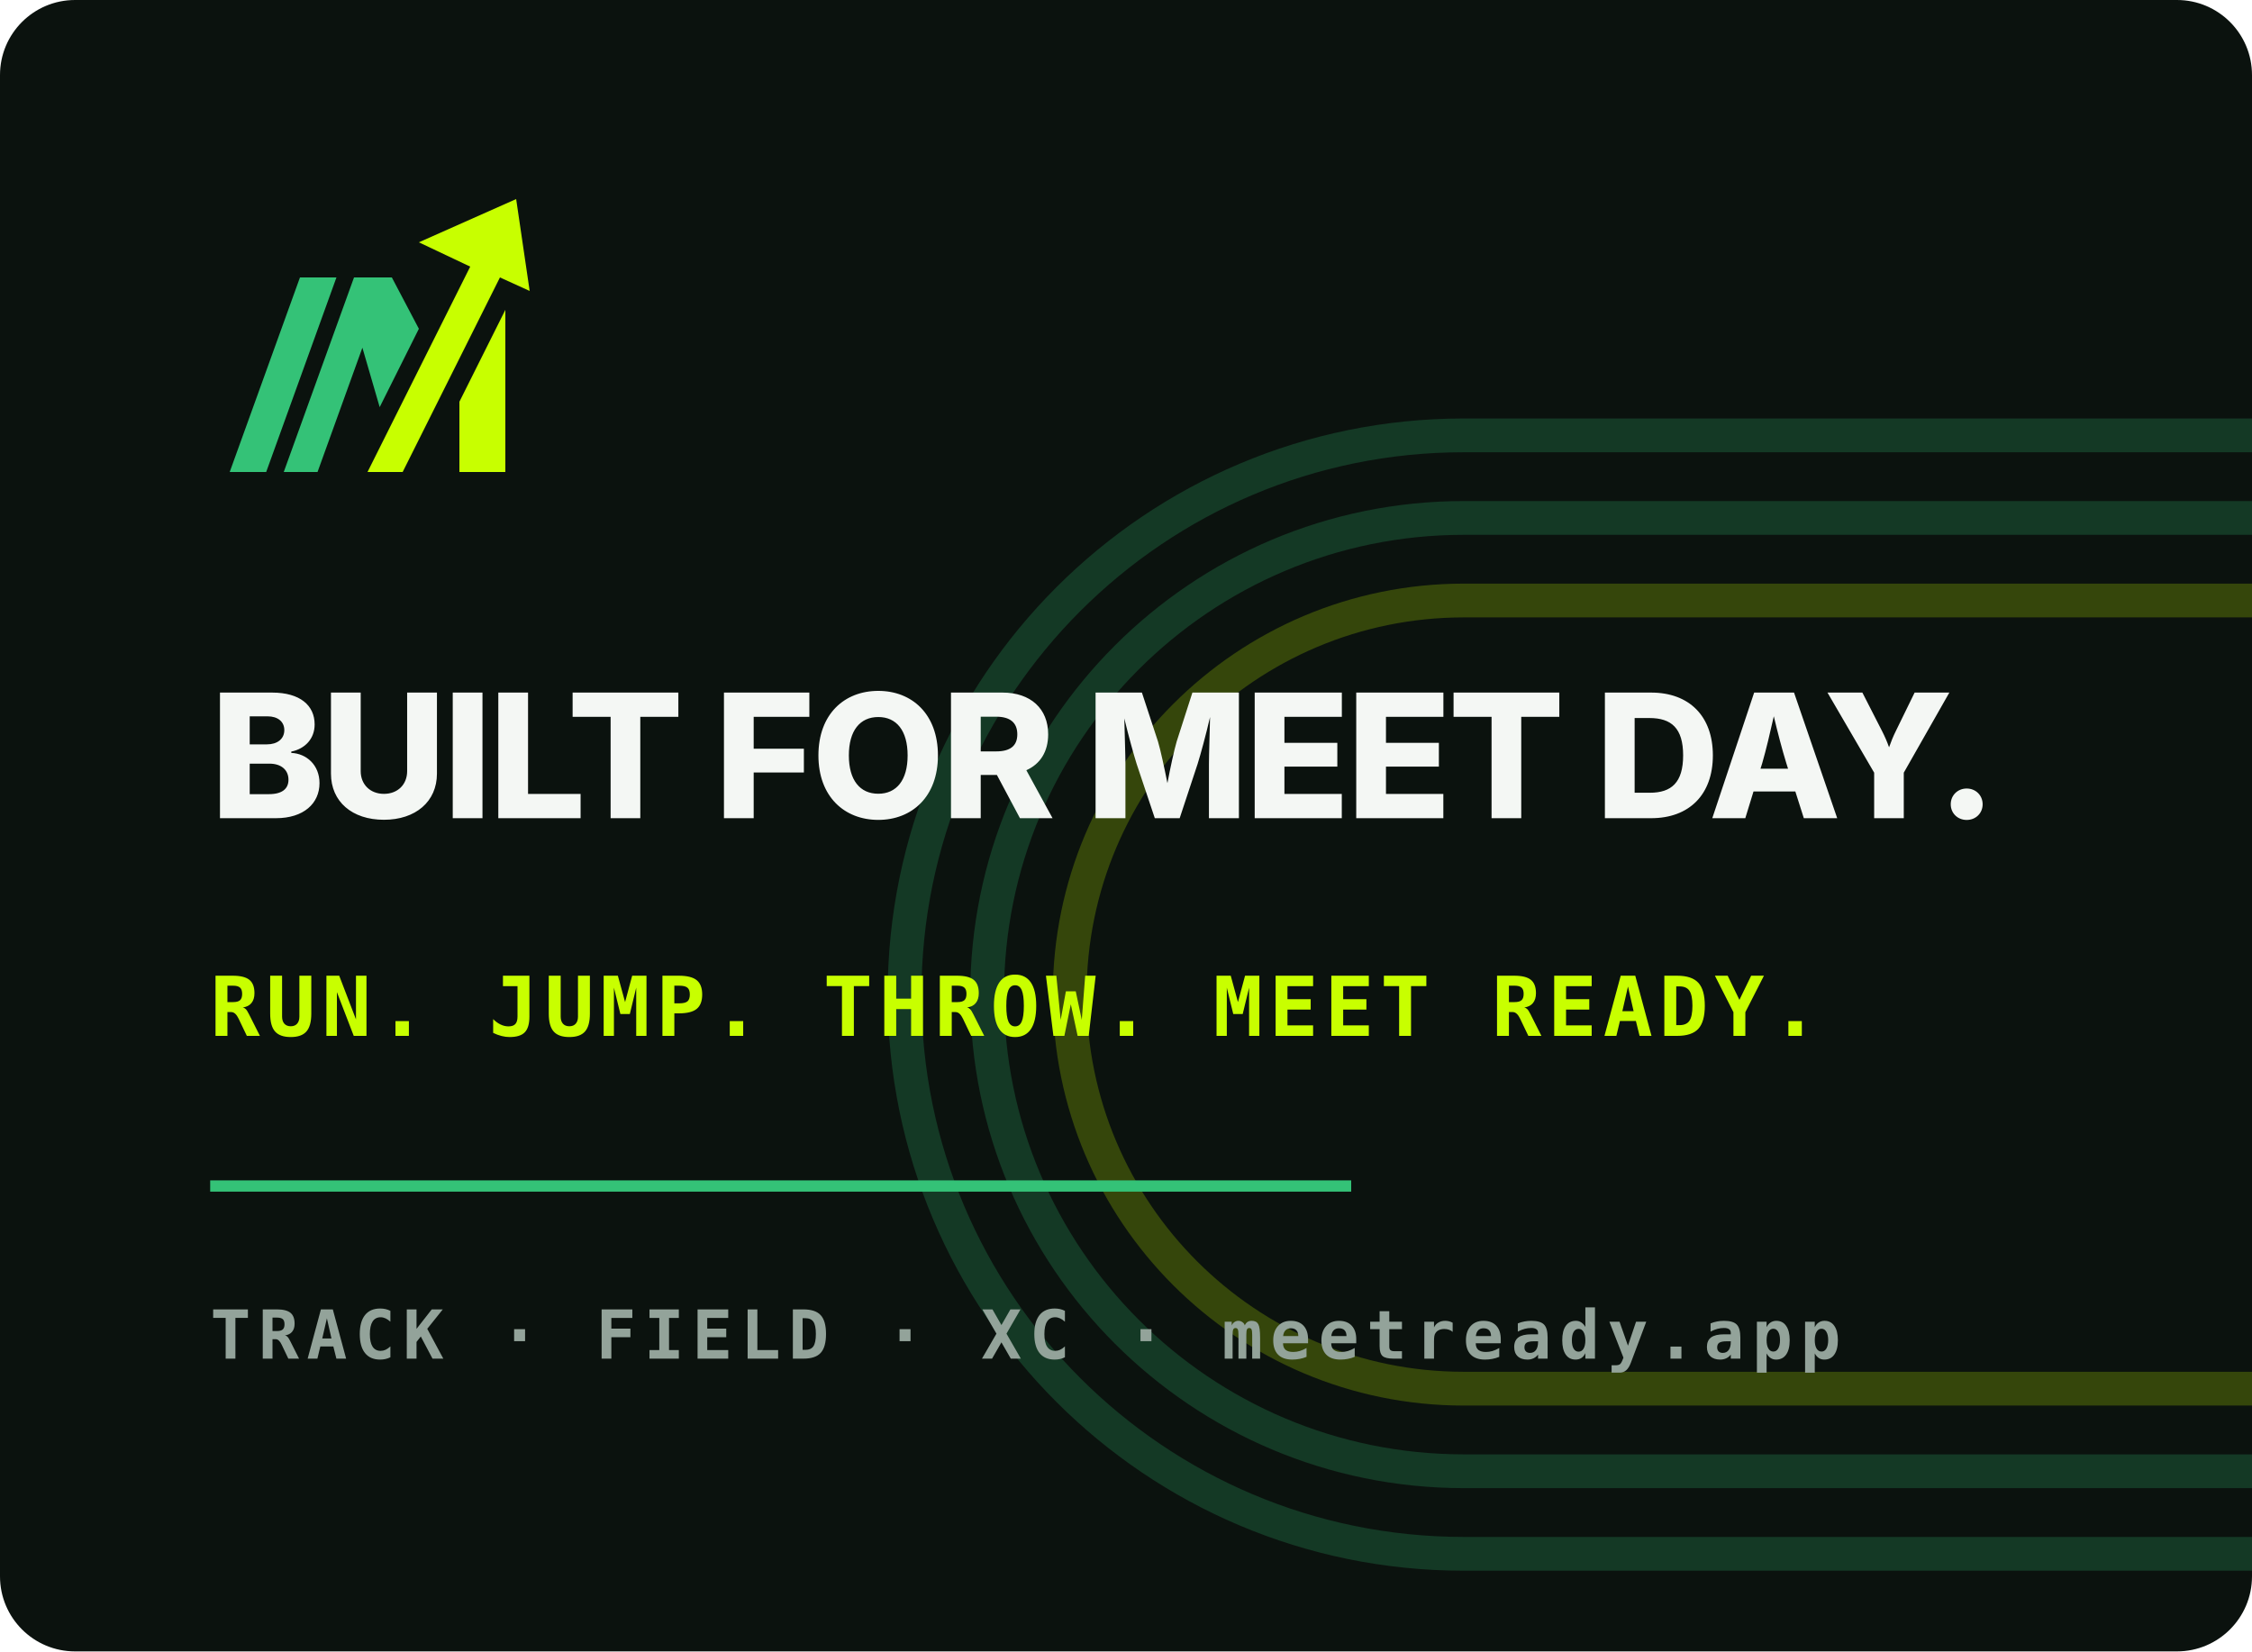
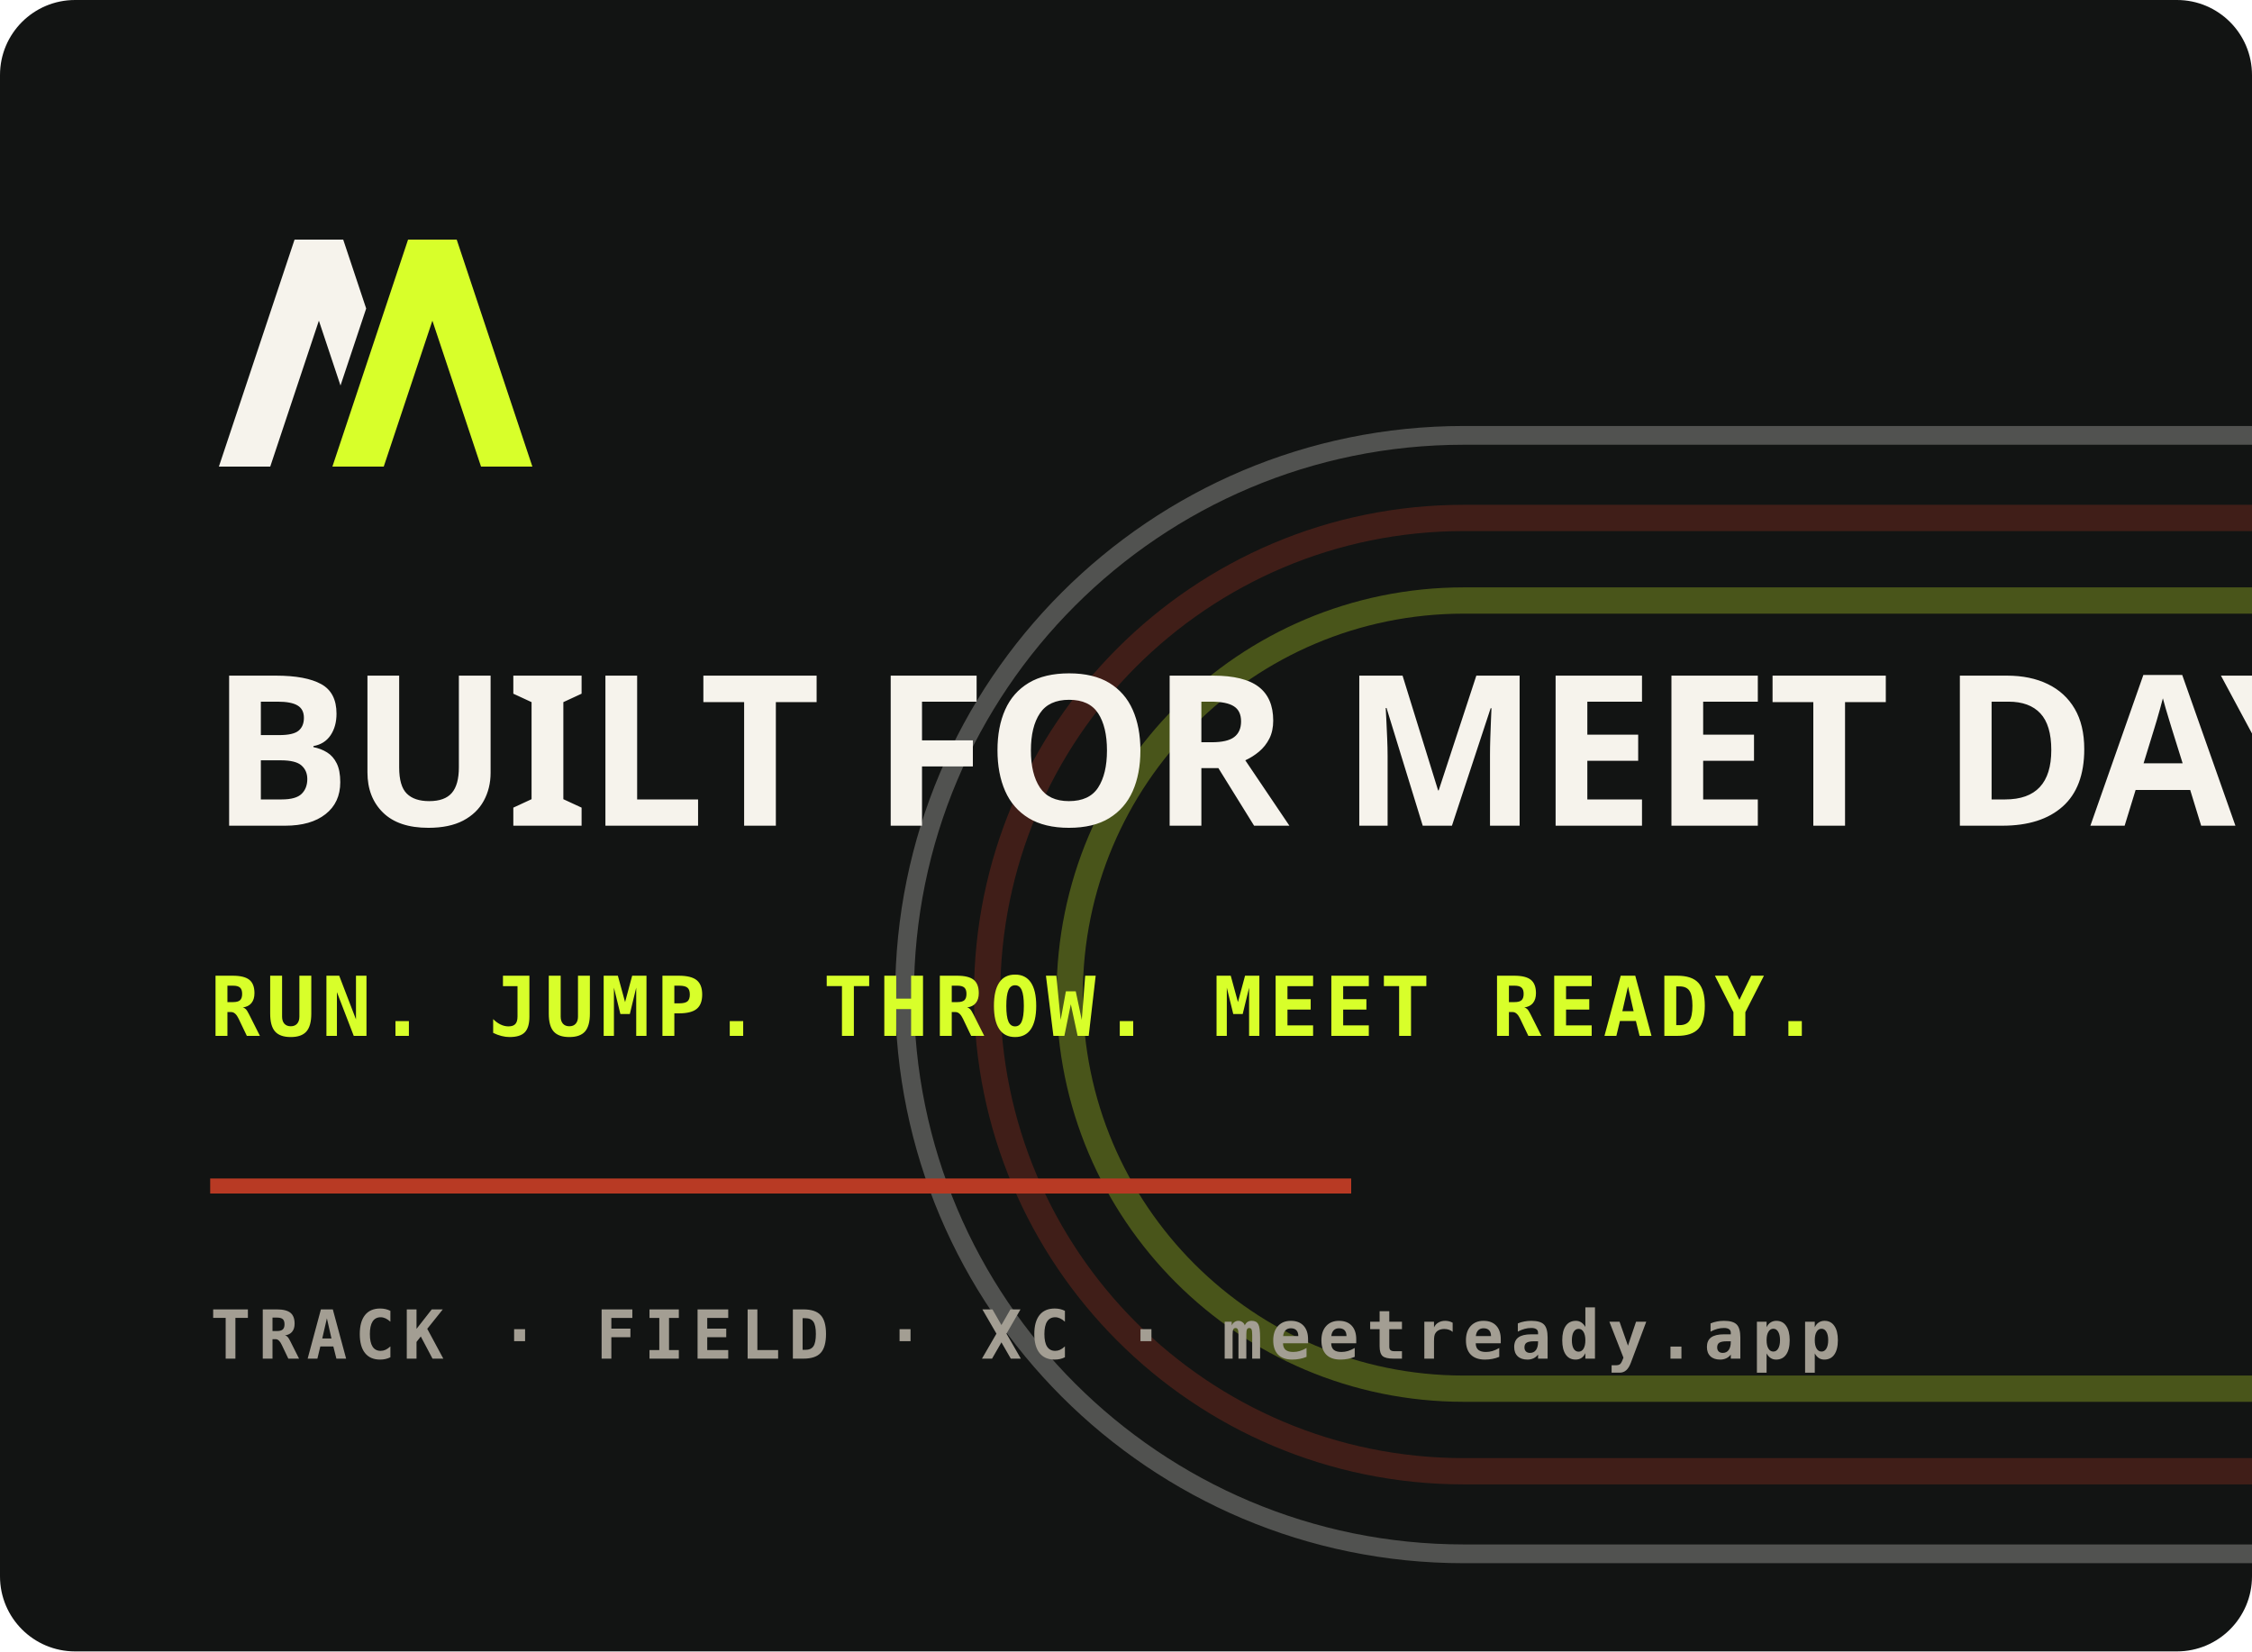
<svg xmlns="http://www.w3.org/2000/svg" viewBox="0 0 600 440" fill="none">
-   <rect width="600" height="440" rx="20" fill="#0B120E" />
-   <g opacity="0.22">
-     <path d="M 600 370 H 390 A 105 105 0 0 1 390 160 H 600" stroke="#C8FF00" stroke-width="9" />
-     <path d="M 600 392 H 390 A 127 127 0 0 1 390 138 H 600" stroke="#34C277" stroke-width="9" />
-     <path d="M 600 414 H 390 A 149 149 0 0 1 390 116 H 600" stroke="#34C277" stroke-width="9" />
+   <rect width="600" height="440" rx="20" fill="#121413" />
+   <g opacity="0.28">
+     <path d="M 600 370 H 390 A 105 105 0 0 1 390 160 H 600" stroke="#D8FF2A" stroke-width="7" />
+     <path d="M 600 392 H 390 A 127 127 0 0 1 390 138 H 600" stroke="#B83A24" stroke-width="7" />
+     <path d="M 600 414 H 390 A 149 149 0 0 1 390 116 H 600" stroke="#F6F3EC" stroke-width="5" />
  </g>
  <g transform="translate(54, 48) scale(0.72)">
-     <path d="M 10 108 L 36 36 L 49.5 36 L 23.5 108 Z M 30 108 L 56 36 L 70 36 L 80 55 L 65.5 84 L 59.1 62 L 42.5 108 Z" fill="#34C277" fill-rule="evenodd" clip-rule="evenodd" />
-     <path d="M 61 108 L 99 32 L 80 23 L 116 7 L 121 41 L 110 36 L 74 108 Z M 95 108 L 95 82 L 112 48 L 112 108 Z" fill="#C8FF00" fill-rule="evenodd" clip-rule="evenodd" />
+     <path d="M 6 106 L 34 22 L 52 22 L 60.5 47.5 L 51 76 L 43 52 L 25 106 Z" fill="#F6F3EC" fill-rule="evenodd" clip-rule="evenodd" />
+     <path d="M 48 106 L 76 22 L 94 22 L 122 106 L 103 106 L 85 52 L 67 106 Z" fill="#D8FF2A" fill-rule="evenodd" clip-rule="evenodd" />
  </g>
-   <text x="56" y="218" fill="#F4F7F4" font-family="'Plus Jakarta Sans', -apple-system, sans-serif" font-size="46" font-weight="800" letter-spacing="-1">BUILT FOR MEET DAY.</text>
-   <text x="56" y="276" fill="#C8FF00" font-family="'JetBrains Mono', ui-monospace, monospace" font-size="22" font-weight="700" letter-spacing="1.6">RUN. JUMP. THROW. MEET READY.</text>
-   <line x1="56" y1="316" x2="360" y2="316" stroke="#34C277" stroke-width="3" />
-   <text x="56" y="362" fill="#93A39A" font-family="'JetBrains Mono', ui-monospace, monospace" font-size="18" font-weight="600" letter-spacing="2">TRACK · FIELD · XC · meetready.app</text>
+   <text x="56" y="220" fill="#F6F3EC" font-family="'Barlow Condensed', 'Archivo', sans-serif" font-size="56" font-weight="800" letter-spacing="-0.5">BUILT FOR MEET DAY.</text>
+   <text x="56" y="276" fill="#D8FF2A" font-family="'JetBrains Mono', ui-monospace, monospace" font-size="22" font-weight="700" letter-spacing="1.6">RUN. JUMP. THROW. MEET READY.</text>
+   <line x1="56" y1="316" x2="360" y2="316" stroke="#B83A24" stroke-width="4" />
+   <text x="56" y="362" fill="#A39E93" font-family="'JetBrains Mono', ui-monospace, monospace" font-size="18" font-weight="600" letter-spacing="2">TRACK · FIELD · XC · meetready.app</text>
</svg>
